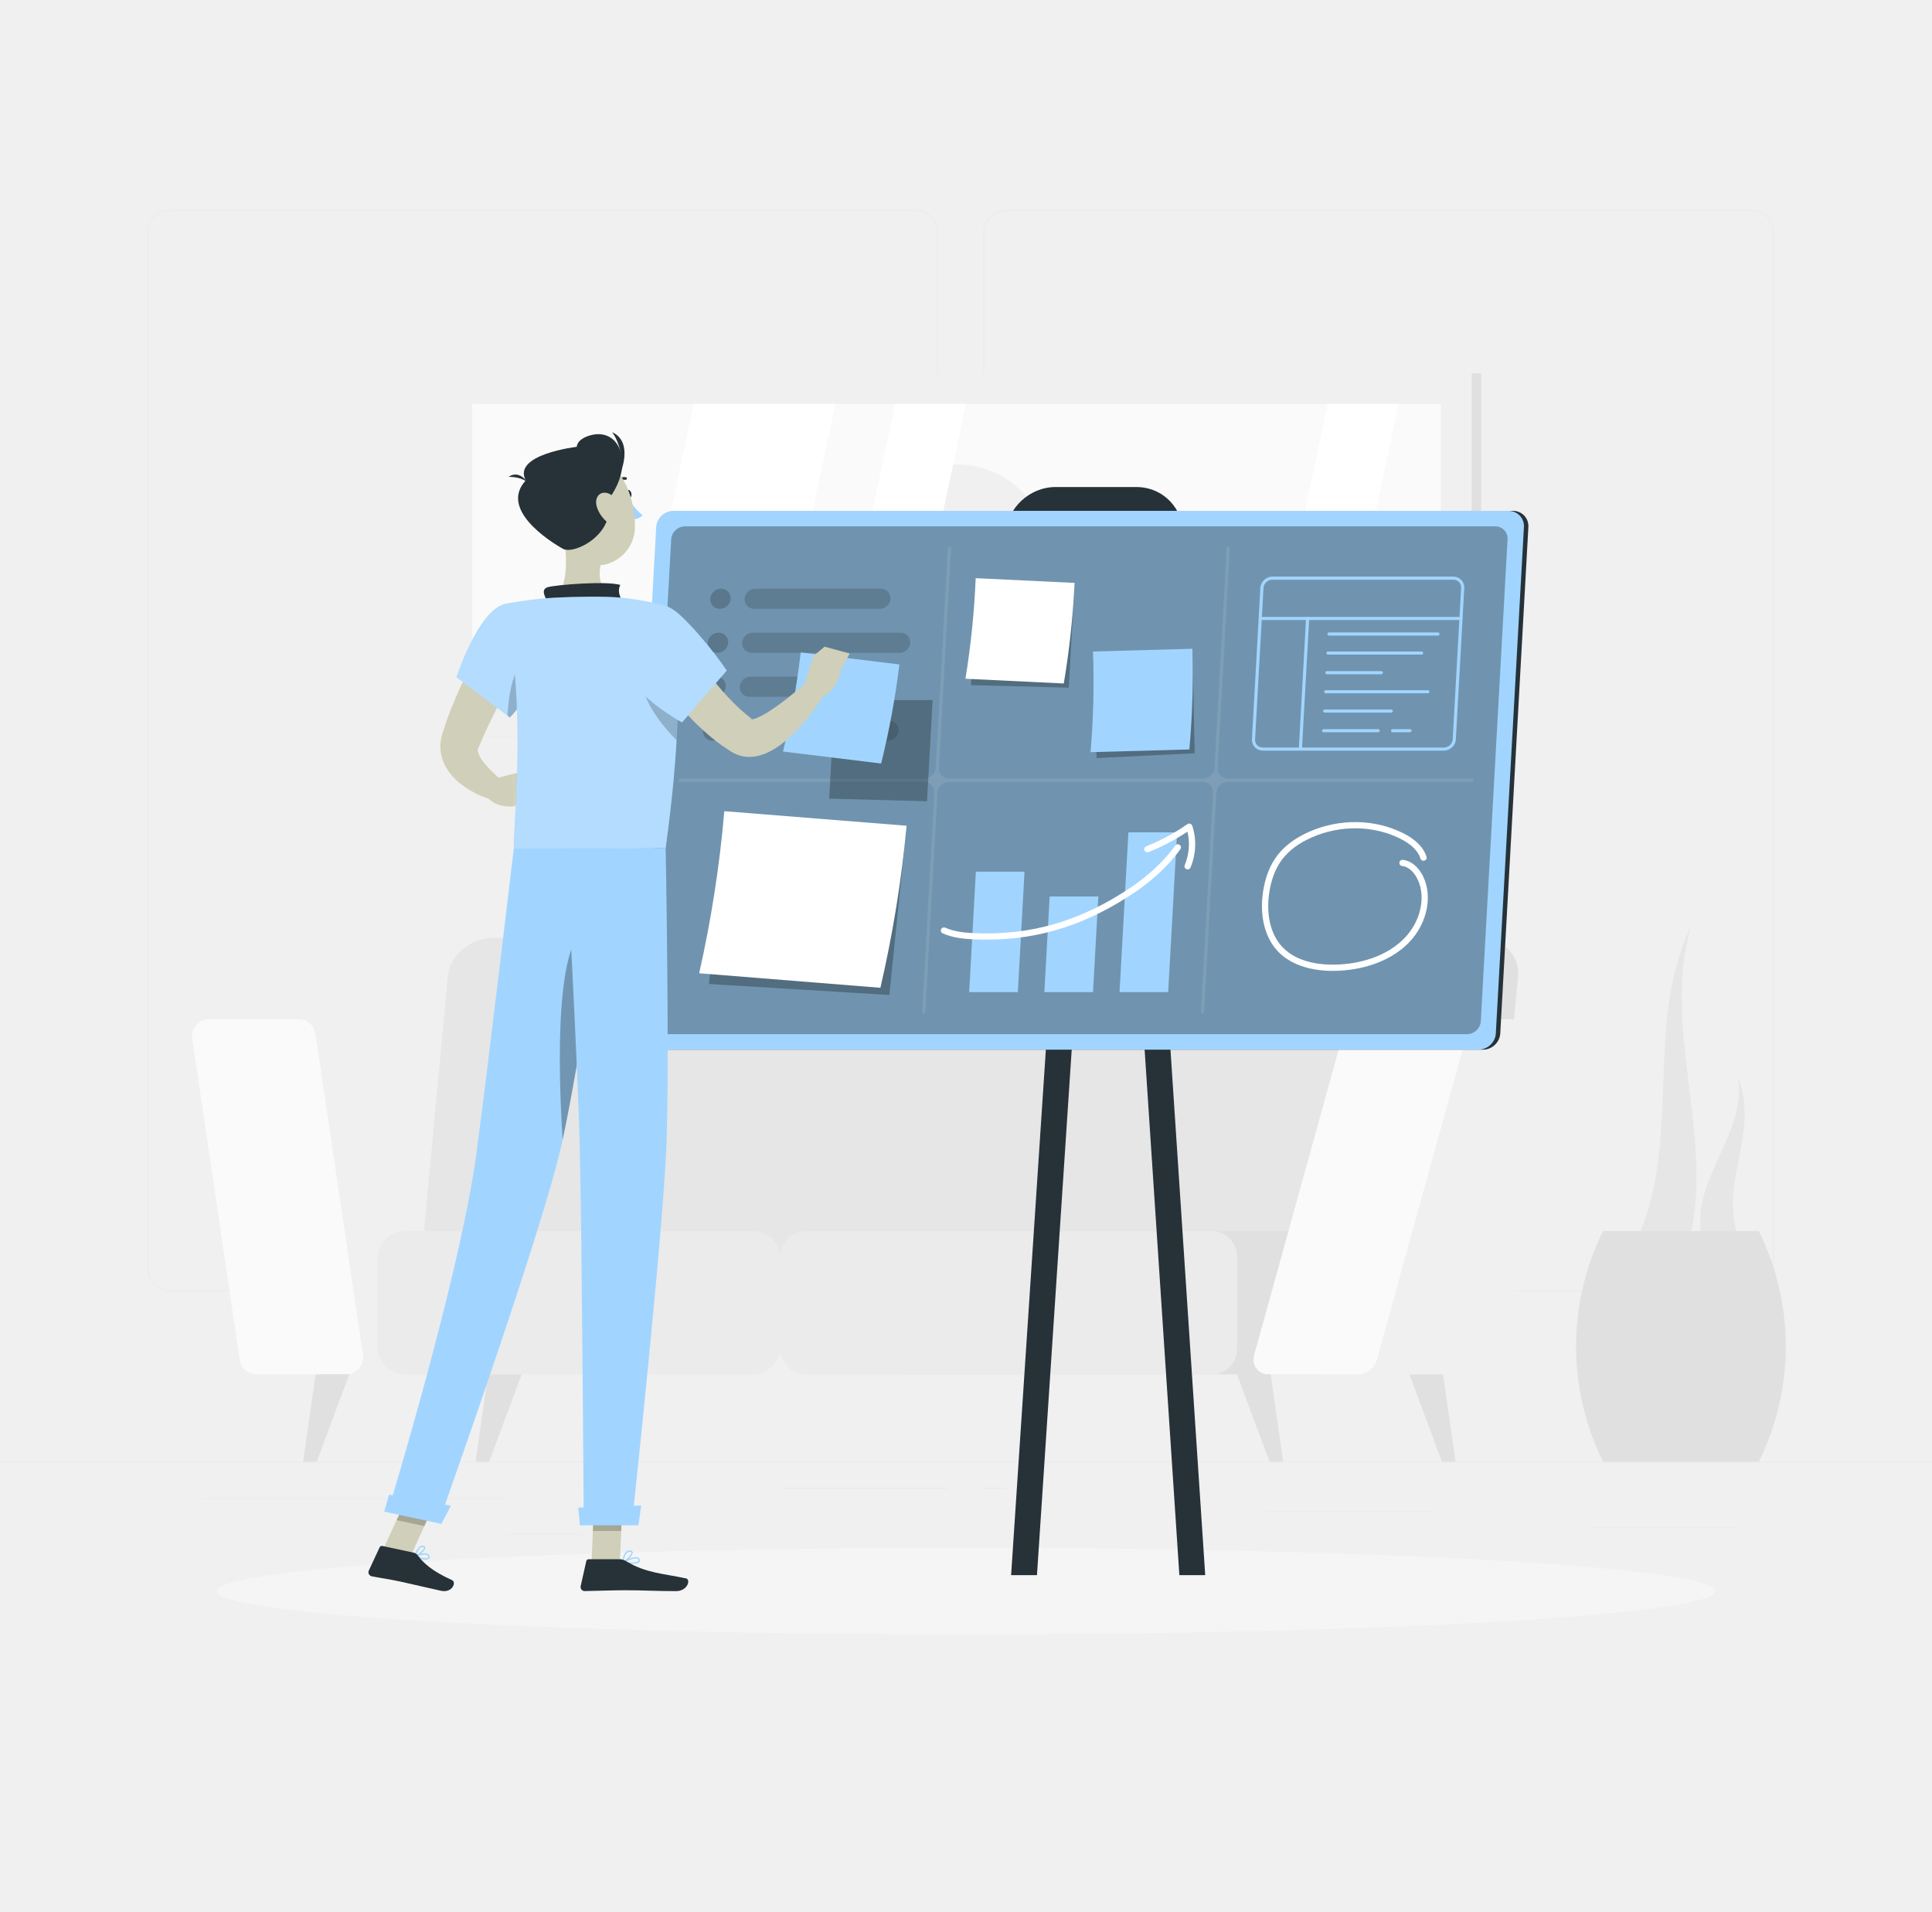
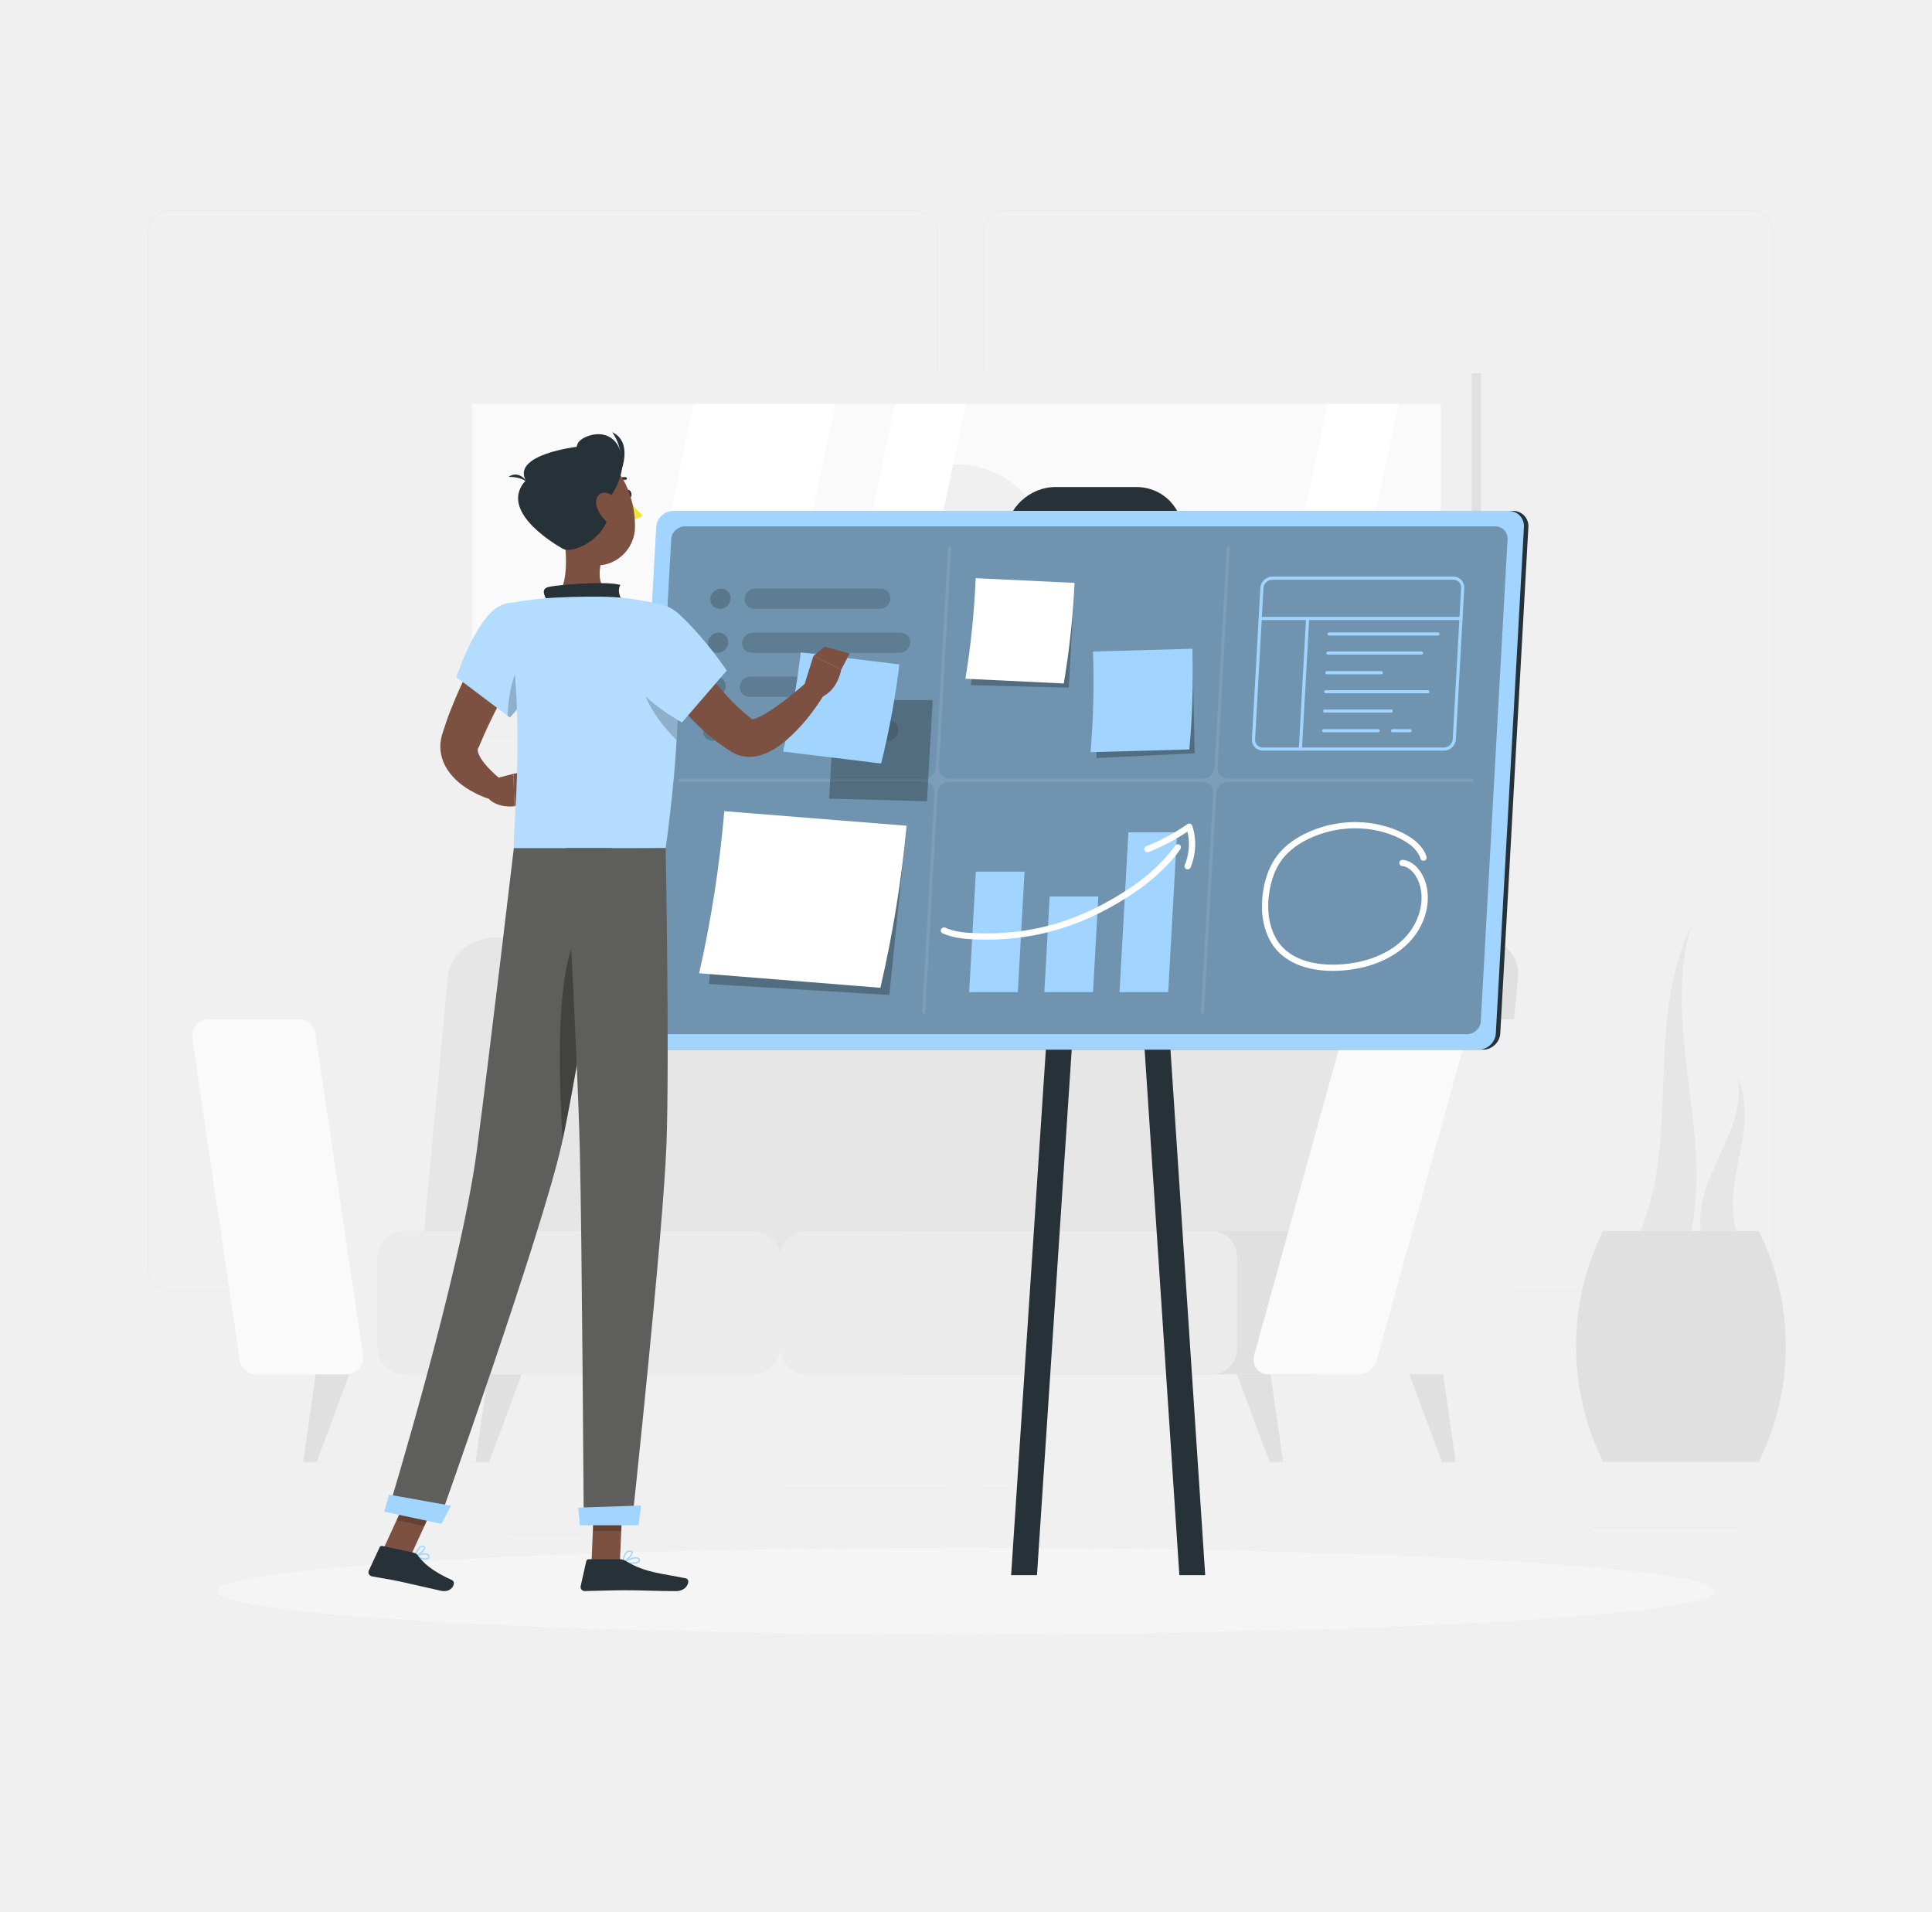
<svg xmlns="http://www.w3.org/2000/svg" width="186" height="184" viewBox="0 0 186 184" fill="none">
-   <path d="M186 140.722H0V140.814H186V140.722Z" fill="#EBEBEB" />
-   <path d="M48.496 144.227H19.515V144.319H48.496V144.227Z" fill="#EBEBEB" />
-   <path d="M167.363 147.026H153.264V147.118H167.363V147.026Z" fill="#EBEBEB" />
-   <path d="M56.008 147.645H48.869V147.737H56.008V147.645Z" fill="#EBEBEB" />
-   <path d="M91.274 143.229H75.206V143.321H91.274V143.229Z" fill="#EBEBEB" />
-   <path d="M96.942 143.229H94.586V143.321H96.942V143.229Z" fill="#EBEBEB" />
-   <path d="M137.971 145.473H121.892V145.565H137.971V145.473Z" fill="#EBEBEB" />
-   <path d="M88.169 124.31H16.336C15.166 124.31 14.213 123.368 14.213 122.21V22.323C14.213 21.165 15.166 20.222 16.336 20.222H88.169C89.339 20.222 90.292 21.165 90.292 22.323V122.21C90.292 123.368 89.339 124.31 88.169 124.31ZM16.336 20.314C15.216 20.314 14.306 21.215 14.306 22.323V122.21C14.306 123.318 15.216 124.219 16.336 124.219H88.169C89.288 124.219 90.199 123.318 90.199 122.21V22.323C90.199 21.215 89.288 20.314 88.169 20.314L16.336 20.314Z" fill="#EBEBEB" />
-   <path d="M168.631 124.31H96.799C95.628 124.31 94.676 123.368 94.676 122.21V22.323C94.676 21.165 95.629 20.222 96.799 20.222H168.631C169.802 20.222 170.755 21.165 170.755 22.323V122.21C170.755 123.368 169.802 124.31 168.631 124.31ZM96.799 20.314C95.679 20.314 94.769 21.215 94.769 22.323V122.21C94.769 123.318 95.679 124.219 96.799 124.219H168.631C169.751 124.219 170.662 123.318 170.662 122.21V22.323C170.662 21.215 169.751 20.314 168.631 20.314L96.799 20.314Z" fill="#EBEBEB" />
+   <path d="M186 140.722H0V140.814H186V140.722Z" fill="#ebebeb" />
+   <path d="M48.496 144.227H19.515V144.319H48.496V144.227Z" fill="#ebebeb" />
+   <path d="M167.363 147.026H153.264V147.118H167.363V147.026Z" fill="#ebebeb" />
+   <path d="M56.008 147.645H48.869V147.737H56.008V147.645Z" fill="#ebebeb" />
+   <path d="M91.274 143.229H75.206V143.321H91.274V143.229Z" fill="#ebebeb" />
+   <path d="M96.942 143.229H94.586V143.321H96.942V143.229Z" fill="#ebebeb" />
+   <path d="M137.971 145.473H121.892V145.565H137.971V145.473Z" fill="#ebebeb" />
+   <path d="M88.169 124.31H16.336C15.166 124.31 14.213 123.368 14.213 122.21V22.323C14.213 21.165 15.166 20.222 16.336 20.222H88.169C89.339 20.222 90.292 21.165 90.292 22.323V122.21C90.292 123.368 89.339 124.31 88.169 124.31ZM16.336 20.314C15.216 20.314 14.306 21.215 14.306 22.323V122.21C14.306 123.318 15.216 124.219 16.336 124.219H88.169C89.288 124.219 90.199 123.318 90.199 122.21V22.323C90.199 21.215 89.288 20.314 88.169 20.314L16.336 20.314Z" fill="#ebebeb" />
+   <path d="M168.631 124.31H96.799C95.628 124.31 94.676 123.368 94.676 122.21V22.323C94.676 21.165 95.629 20.222 96.799 20.222H168.631C169.802 20.222 170.755 21.165 170.755 22.323V122.21C170.755 123.368 169.802 124.31 168.631 124.31ZM96.799 20.314C95.679 20.314 94.769 21.215 94.769 22.323V122.21C94.769 123.318 95.679 124.219 96.799 124.219H168.631C169.751 124.219 170.662 123.318 170.662 122.21V22.323C170.662 21.215 169.751 20.314 168.631 20.314L96.799 20.314Z" fill="#ebebeb" />
  <path d="M49.427 132.31H31.15C30.335 132.31 29.643 131.719 29.525 130.921L24.95 99.982C24.805 99.002 25.573 98.124 26.574 98.124H44.851C45.666 98.124 46.358 98.715 46.476 99.512L51.05 130.451C51.196 131.431 50.428 132.31 49.427 132.31Z" fill="#f0f0f0" />
  <path d="M33.324 132.31H24.705C23.891 132.31 23.199 131.719 23.081 130.921L18.506 99.983C18.362 99.003 19.129 98.124 20.131 98.124H28.748C29.563 98.124 30.255 98.715 30.372 99.513L34.947 130.452C35.092 131.431 34.325 132.31 33.324 132.31Z" fill="#fafafa" />
  <path d="M142.411 90.283H53.575C51.319 90.283 49.333 91.956 49.14 94.021L46.904 117.908C46.711 119.973 48.383 121.646 50.64 121.646H139.475C141.731 121.646 143.717 119.973 143.91 117.908L146.146 94.021C146.339 91.956 144.667 90.283 142.411 90.283Z" fill="#e0e0e0" />
-   <path d="M136.38 90.283H47.545C45.289 90.283 43.303 91.956 43.11 94.021L40.874 117.908C40.681 119.973 42.353 121.646 44.609 121.646H133.445C135.701 121.646 137.687 119.973 137.88 117.908L140.116 94.021C140.309 91.956 138.636 90.283 136.38 90.283Z" fill="#e6e6e6" />
-   <path d="M36.33 129.662V121.158C36.33 119.695 37.528 118.51 39.007 118.51H72.466C73.944 118.51 75.142 119.695 75.142 121.158V129.662C75.142 131.125 73.944 132.31 72.466 132.31H39.007C37.528 132.31 36.33 131.125 36.33 129.662Z" fill="#EBEBEB" />
+   <path d="M136.38 90.283H47.545C45.289 90.283 43.303 91.956 43.11 94.021L40.874 117.908C40.681 119.973 42.353 121.646 44.609 121.646H133.445C135.701 121.646 137.687 119.973 137.88 117.908L140.116 94.021C140.309 91.956 138.636 90.283 136.38 90.283Z" fill="#E6E6E6" />
+   <path d="M36.33 129.662V121.158C36.33 119.695 37.528 118.51 39.007 118.51H72.466C73.944 118.51 75.142 119.695 75.142 121.158V129.662C75.142 131.125 73.944 132.31 72.466 132.31H39.007C37.528 132.31 36.33 131.125 36.33 129.662Z" fill="#ebebeb" />
  <path d="M84.711 129.887V120.933C84.711 119.595 85.808 118.51 87.16 118.51H126.21C127.563 118.51 128.659 119.595 128.659 120.933V129.887C128.659 131.225 127.563 132.31 126.21 132.31H87.16C85.808 132.31 84.711 131.225 84.711 129.887Z" fill="#e0e0e0" />
-   <path d="M75.142 129.887V120.933C75.142 119.595 76.238 118.51 77.591 118.51H116.641C117.993 118.51 119.09 119.595 119.09 120.933V129.887C119.09 131.225 117.993 132.31 116.641 132.31H77.591C76.238 132.31 75.142 131.225 75.142 129.887Z" fill="#EBEBEB" />
+   <path d="M75.142 129.887V120.933C75.142 119.595 76.238 118.51 77.591 118.51H116.641C117.993 118.51 119.09 119.595 119.09 120.933V129.887C119.09 131.225 117.993 132.31 116.641 132.31H77.591C76.238 132.31 75.142 131.225 75.142 129.887Z" fill="#ebebeb" />
  <path d="M142.166 132.31H128.569C127.568 132.31 126.913 131.431 127.185 130.451L135.748 99.512C135.968 98.715 136.736 98.124 137.551 98.124H151.147C152.148 98.124 152.803 99.002 152.532 99.982L143.969 130.921C143.748 131.719 142.98 132.31 142.166 132.31Z" fill="#f0f0f0" />
  <path d="M130.743 132.31H122.125C121.124 132.31 120.47 131.431 120.741 130.451L129.304 99.512C129.524 98.715 130.292 98.124 131.107 98.124H139.725C140.726 98.124 141.38 99.002 141.109 99.982L132.546 130.921C132.326 131.719 131.558 132.31 130.743 132.31Z" fill="#fafafa" />
  <path d="M123.533 140.723H122.225L119.09 132.31H122.33L123.533 140.723Z" fill="#e0e0e0" />
  <path d="M140.131 140.723H138.823L135.688 132.31H138.929L140.131 140.723Z" fill="#e0e0e0" />
  <path d="M45.783 140.723H47.091L50.225 132.31H46.985L45.783 140.723Z" fill="#e0e0e0" />
  <path d="M29.185 140.723H30.492L33.627 132.31H30.387L29.185 140.723Z" fill="#e0e0e0" />
  <path d="M142.599 35.941H43.401V70.942H142.599V35.941Z" fill="#e0e0e0" />
  <path d="M141.69 35.941H42.492V70.942H141.69V35.941Z" fill="#f0f0f0" />
  <path d="M138.714 67.998V38.885L45.468 38.885V67.998L138.714 67.998Z" fill="#fafafa" />
  <path d="M92.091 62.171C96.964 62.171 100.915 58.263 100.915 53.442C100.915 48.62 96.964 44.712 92.091 44.712C87.217 44.712 83.266 48.62 83.266 53.442C83.266 58.263 87.217 62.171 92.091 62.171Z" fill="#f0f0f0" />
  <path d="M60.605 67.998L66.785 38.885H80.425L74.245 67.998H60.605Z" fill="white" />
  <path d="M79.999 67.998L86.18 38.885H93L86.82 67.998H79.999Z" fill="white" />
  <path d="M121.642 67.998L127.822 38.885H134.642L128.462 67.998H121.642Z" fill="white" />
  <path d="M164.528 92.648C162.213 102.57 167.875 112.819 165.56 122.742C164.796 122.71 164.033 122.679 163.268 122.647C162.504 122.616 161.74 122.584 160.977 122.553C164.819 112.694 160.685 102.507 164.528 92.648Z" fill="#f0f0f0" />
  <path d="M158.596 96.951C160.493 106.437 154.406 115.923 156.302 125.41C157.067 125.41 157.831 125.41 158.596 125.41C159.361 125.41 160.125 125.41 160.89 125.41C157.465 115.923 162.022 106.437 158.596 96.951Z" fill="#f0f0f0" />
-   <path d="M162.83 89.064C159.796 99.18 165.436 110.098 162.402 120.214C161.572 120.137 160.741 120.061 159.91 119.984C159.079 119.907 158.248 119.83 157.417 119.754C162.113 109.791 158.135 99.027 162.83 89.064Z" fill="#e6e6e6" />
-   <path d="M167.3 103.631C168.278 109.102 162.821 113.403 163.8 118.874C164.417 118.985 165.033 119.097 165.649 119.21C166.266 119.321 166.882 119.433 167.499 119.546C165.287 113.851 169.511 109.326 167.3 103.631Z" fill="#e6e6e6" />
+   <path d="M162.83 89.064C159.796 99.18 165.436 110.098 162.402 120.214C161.572 120.137 160.741 120.061 159.91 119.984C159.079 119.907 158.248 119.83 157.417 119.754C162.113 109.791 158.135 99.027 162.83 89.064Z" fill="#E6E6E6" />
+   <path d="M167.3 103.631C168.278 109.102 162.821 113.403 163.8 118.874C164.417 118.985 165.033 119.097 165.649 119.21C166.266 119.321 166.882 119.433 167.499 119.546C165.287 113.851 169.511 109.326 167.3 103.631Z" fill="#E6E6E6" />
  <path d="M169.322 118.51C164.327 118.51 159.331 118.51 154.336 118.51C150.866 125.516 150.866 133.716 154.336 140.722C159.331 140.722 164.327 140.722 169.322 140.722C172.792 133.716 172.792 125.516 169.322 118.51Z" fill="#e0e0e0" />
-   <path d="M93 157.343C132.835 157.343 165.127 155.477 165.127 153.176C165.127 150.874 132.835 149.009 93 149.009C53.166 149.009 20.873 150.874 20.873 153.176C20.873 155.477 53.166 157.343 93 157.343Z" fill="#F5F5F5" />
+   <path d="M93 157.343C132.835 157.343 165.127 155.477 165.127 153.176C165.127 150.874 132.835 149.009 93 149.009C53.166 149.009 20.873 150.874 20.873 153.176C20.873 155.477 53.166 157.343 93 157.343Z" fill="#f5f5f5" />
  <path d="M142.772 101.05H62.384C61.517 101.05 60.847 100.349 60.895 99.492L63.602 50.737C63.65 49.88 64.398 49.178 65.265 49.178H145.653C146.52 49.178 147.19 49.88 147.142 50.737L144.435 99.492C144.387 100.349 143.639 101.05 142.772 101.05Z" fill="#263238" />
  <path d="M108.957 57.47H101.186C98.595 57.47 96.591 55.376 96.733 52.816L96.812 51.394C96.95 48.914 99.117 46.885 101.627 46.885H109.393C111.987 46.885 113.993 48.981 113.85 51.544L113.772 52.961C113.634 55.441 111.467 57.47 108.957 57.47Z" fill="#263238" />
  <path d="M116.03 151.639H113.541L106.687 47.971H109.176L116.03 151.639Z" fill="#263238" />
  <path d="M97.343 151.639H99.833L106.687 47.971H104.197L97.343 151.639Z" fill="#263238" />
  <path d="M142.344 101.05H61.956C61.09 101.05 60.42 100.349 60.467 99.492L63.175 50.737C63.222 49.88 63.97 49.178 64.837 49.178H145.225C146.092 49.178 146.762 49.88 146.714 50.737L144.007 99.492C143.959 100.349 143.211 101.05 142.344 101.05Z" fill="#a1d5ff" />
  <path opacity="0.4" d="M63.232 99.557C62.538 99.557 62.004 98.999 62.042 98.312L64.619 51.917C64.656 51.231 65.252 50.672 65.946 50.672H143.949C144.643 50.672 145.176 51.231 145.138 51.917L142.562 98.312C142.524 98.998 141.929 99.557 141.235 99.557H63.232Z" fill="#263238" />
  <path opacity="0.1" d="M141.718 74.965H118.239C117.648 74.965 117.196 74.492 117.228 73.908L118.401 52.789C118.405 52.707 118.342 52.64 118.258 52.64C118.174 52.64 118.103 52.707 118.099 52.789L116.926 73.908C116.894 74.492 116.389 74.965 115.798 74.965H91.399C90.808 74.965 90.356 74.492 90.388 73.908L91.561 52.789C91.565 52.707 91.502 52.64 91.418 52.64C91.334 52.64 91.263 52.707 91.259 52.789L90.086 73.908C90.054 74.492 89.549 74.965 88.958 74.965H65.479C65.395 74.965 65.324 75.032 65.32 75.115C65.315 75.197 65.379 75.264 65.462 75.264H88.942C89.532 75.264 89.985 75.738 89.952 76.322L88.78 97.44C88.775 97.522 88.839 97.589 88.923 97.589C89.006 97.589 89.077 97.522 89.082 97.44L90.254 76.322C90.287 75.738 90.792 75.264 91.382 75.264H115.782C116.372 75.264 116.825 75.738 116.792 76.322L115.62 97.44C115.615 97.522 115.679 97.589 115.763 97.589C115.846 97.589 115.918 97.522 115.922 97.44L117.095 76.322C117.127 75.738 117.632 75.264 118.222 75.264H141.702C141.785 75.264 141.857 75.197 141.861 75.115C141.866 75.032 141.802 74.965 141.718 74.965Z" fill="white" />
  <path opacity="0.4" d="M103.436 56.468H94.005L93.478 65.956L102.896 66.205L103.436 56.468Z" fill="#263238" />
  <path d="M102.414 65.798C99.259 65.646 96.103 65.493 92.948 65.341C93.472 62.116 93.8 58.883 93.932 55.659C97.107 55.811 100.281 55.963 103.454 56.115C103.303 59.34 102.956 62.573 102.414 65.798Z" fill="white" />
  <path opacity="0.4" d="M114.806 62.807L105.362 63.519L105.57 72.98L115.018 72.516L114.806 62.807Z" fill="#263238" />
  <path d="M114.504 72.147C111.333 72.234 108.162 72.322 104.991 72.409C105.266 69.167 105.344 65.932 105.227 62.721C108.417 62.633 111.607 62.543 114.796 62.455C114.894 65.668 114.797 68.905 114.504 72.147Z" fill="#a1d5ff" />
  <path opacity="0.4" d="M87.226 80.063L69.815 79.405L68.253 94.727L85.622 95.787L87.226 80.063Z" fill="#263238" />
  <path d="M84.758 95.093C78.943 94.627 73.128 94.16 67.312 93.694C68.48 88.51 69.287 83.3 69.731 78.091C75.582 78.558 81.431 79.025 87.28 79.493C86.801 84.702 85.959 89.912 84.758 95.093Z" fill="white" />
  <g opacity="0.3">
    <path d="M69.306 58.612C68.766 58.612 68.349 58.175 68.378 57.641C68.408 57.107 68.874 56.669 69.414 56.669C69.954 56.669 70.371 57.106 70.342 57.641C70.312 58.175 69.846 58.612 69.306 58.612Z" fill="#263238" />
    <path opacity="0.8" d="M84.691 58.612H72.61C72.071 58.612 71.653 58.175 71.683 57.641C71.712 57.107 72.178 56.669 72.718 56.669H84.799C85.338 56.669 85.756 57.106 85.726 57.641C85.697 58.175 85.231 58.612 84.691 58.612Z" fill="#263238" />
    <path d="M69.071 62.846C68.531 62.846 68.114 62.409 68.144 61.875C68.173 61.341 68.639 60.904 69.179 60.904C69.719 60.904 70.136 61.341 70.107 61.875C70.077 62.409 69.611 62.846 69.071 62.846Z" fill="#263238" />
    <path opacity="0.8" d="M86.595 62.846H72.375C71.835 62.846 71.418 62.409 71.448 61.875C71.478 61.341 71.943 60.904 72.483 60.904H86.703C87.243 60.904 87.66 61.341 87.63 61.875C87.6 62.409 87.135 62.846 86.595 62.846Z" fill="#263238" />
    <path d="M68.836 67.081C68.296 67.081 67.879 66.644 67.908 66.109C67.938 65.575 68.404 65.138 68.944 65.138C69.484 65.138 69.901 65.575 69.872 66.109C69.842 66.644 69.376 67.081 68.836 67.081Z" fill="#263238" />
    <path opacity="0.8" d="M79.061 67.081H72.14C71.6 67.081 71.183 66.644 71.212 66.109C71.242 65.575 71.708 65.138 72.248 65.138H79.169C79.709 65.138 80.126 65.575 80.097 66.109C80.067 66.644 79.601 67.081 79.061 67.081Z" fill="#263238" />
    <path opacity="0.8" d="M85.47 71.315H78.549C78.01 71.315 77.592 70.878 77.622 70.344C77.651 69.81 78.117 69.373 78.657 69.373H85.578C86.118 69.373 86.535 69.809 86.506 70.344C86.476 70.878 86.011 71.315 85.47 71.315Z" fill="#263238" />
    <path d="M68.601 71.315C68.061 71.315 67.644 70.878 67.673 70.344C67.703 69.81 68.169 69.373 68.709 69.373C69.248 69.373 69.666 69.809 69.636 70.344C69.607 70.878 69.141 71.315 68.601 71.315Z" fill="#263238" />
    <path opacity="0.8" d="M75.102 71.315H71.905C71.365 71.315 70.948 70.878 70.978 70.344C71.007 69.81 71.473 69.373 72.013 69.373H75.209C75.749 69.373 76.166 69.809 76.137 70.344C76.107 70.878 75.641 71.315 75.102 71.315Z" fill="#263238" />
  </g>
  <path d="M98.634 83.915H93.95L93.306 95.51H97.99L98.634 83.915Z" fill="#a1d5ff" />
  <path d="M105.739 86.306H101.055L100.544 95.51H105.228L105.739 86.306Z" fill="#a1d5ff" />
  <path d="M113.321 80.131H108.636L107.782 95.51H112.466L113.321 80.131Z" fill="#a1d5ff" />
  <path d="M94.992 90.458C94.528 90.458 94.061 90.446 93.588 90.422C92.77 90.38 91.708 90.278 90.754 89.853C90.602 89.786 90.534 89.609 90.602 89.458C90.671 89.308 90.849 89.241 91.001 89.308C91.864 89.692 92.853 89.786 93.619 89.825C99.239 90.111 104.161 88.662 109.115 85.268C110.296 84.459 112.059 82.961 113.143 81.405C113.237 81.269 113.425 81.235 113.563 81.329C113.7 81.422 113.734 81.608 113.64 81.744C112.512 83.365 110.74 84.881 109.459 85.759C104.806 88.948 100.175 90.458 94.992 90.458Z" fill="white" />
  <path d="M114.338 83.695C114.299 83.695 114.26 83.688 114.222 83.672C114.068 83.609 113.995 83.434 114.059 83.282C114.486 82.258 114.577 81.106 114.319 80.064C113.141 80.847 111.884 81.507 110.576 82.029C110.421 82.091 110.246 82.017 110.183 81.864C110.121 81.711 110.195 81.537 110.35 81.475C111.744 80.918 113.08 80.2 114.318 79.339C114.396 79.285 114.495 79.27 114.585 79.3C114.676 79.329 114.747 79.399 114.778 79.488C115.212 80.76 115.153 82.226 114.617 83.511C114.569 83.625 114.456 83.695 114.338 83.695Z" fill="white" />
  <path d="M139.005 72.264H121.579C121.283 72.264 121.011 72.149 120.813 71.942C120.614 71.734 120.513 71.458 120.529 71.165L121.338 56.592C121.371 55.995 121.889 55.509 122.493 55.509H139.919C140.215 55.509 140.487 55.624 140.686 55.831C140.885 56.039 140.985 56.315 140.969 56.608L140.16 71.181C140.127 71.778 139.609 72.264 139.005 72.264ZM122.493 55.808C122.048 55.808 121.665 56.167 121.64 56.608L120.831 71.181C120.82 71.391 120.891 71.588 121.032 71.736C121.173 71.883 121.367 71.965 121.579 71.965H139.005C139.451 71.965 139.834 71.606 139.858 71.165L140.667 56.592C140.679 56.381 140.607 56.184 140.466 56.037C140.325 55.889 140.131 55.808 139.919 55.808H122.493Z" fill="#a1d5ff" />
  <path d="M140.655 59.69H121.326C121.243 59.69 121.175 59.623 121.175 59.541C121.175 59.459 121.243 59.392 121.326 59.392H140.655C140.738 59.392 140.806 59.459 140.806 59.541C140.806 59.623 140.738 59.69 140.655 59.69Z" fill="#a1d5ff" />
  <path d="M125.192 72.263C125.189 72.263 125.186 72.263 125.183 72.263C125.1 72.259 125.036 72.188 125.041 72.106L125.739 59.533C125.743 59.45 125.814 59.386 125.898 59.392C125.982 59.396 126.045 59.467 126.041 59.55L125.342 72.123C125.338 72.202 125.271 72.263 125.192 72.263Z" fill="#a1d5ff" />
  <path d="M138.441 61.184H127.947C127.864 61.184 127.796 61.117 127.796 61.035C127.796 60.952 127.864 60.885 127.947 60.885H138.441C138.524 60.885 138.592 60.952 138.592 61.035C138.592 61.117 138.524 61.184 138.441 61.184Z" fill="#a1d5ff" />
  <path d="M136.86 63.018H127.845C127.762 63.018 127.694 62.951 127.694 62.868C127.694 62.786 127.762 62.719 127.845 62.719H136.86C136.943 62.719 137.011 62.786 137.011 62.868C137.011 62.951 136.943 63.018 136.86 63.018Z" fill="#a1d5ff" />
  <path d="M132.987 64.909H127.74C127.657 64.909 127.589 64.842 127.589 64.76C127.589 64.677 127.657 64.61 127.74 64.61H132.987C133.07 64.61 133.138 64.677 133.138 64.76C133.138 64.842 133.07 64.909 132.987 64.909Z" fill="#a1d5ff" />
  <path d="M133.94 68.601H127.535C127.452 68.601 127.384 68.534 127.384 68.452C127.384 68.369 127.452 68.302 127.535 68.302H133.94C134.024 68.302 134.091 68.369 134.091 68.452C134.091 68.534 134.024 68.601 133.94 68.601Z" fill="#a1d5ff" />
  <path d="M132.677 70.493H127.43C127.347 70.493 127.279 70.426 127.279 70.344C127.279 70.261 127.347 70.194 127.43 70.194H132.677C132.76 70.194 132.828 70.261 132.828 70.344C132.828 70.426 132.76 70.493 132.677 70.493Z" fill="#a1d5ff" />
  <path d="M135.748 70.493H134.067C133.984 70.493 133.916 70.426 133.916 70.344C133.916 70.261 133.984 70.194 134.067 70.194H135.748C135.832 70.194 135.9 70.261 135.9 70.344C135.9 70.426 135.832 70.493 135.748 70.493Z" fill="#a1d5ff" />
  <path d="M137.464 66.742H127.638C127.555 66.742 127.487 66.675 127.487 66.593C127.487 66.51 127.555 66.443 127.638 66.443H137.464C137.548 66.443 137.615 66.51 137.615 66.593C137.615 66.675 137.548 66.742 137.464 66.742Z" fill="#a1d5ff" />
  <path d="M128.304 93.465C126.028 93.465 124.163 92.799 123.004 91.561C121.767 90.24 121.254 88.161 121.596 85.859C121.805 84.449 122.271 83.266 122.98 82.342C123.692 81.415 124.722 80.651 126.041 80.071C128.952 78.79 132.321 78.835 135.053 80.192C136.278 80.799 137.045 81.568 137.334 82.476C137.384 82.633 137.296 82.801 137.136 82.851C136.977 82.9 136.808 82.813 136.758 82.655C136.52 81.907 135.855 81.258 134.782 80.725C132.21 79.449 129.034 79.409 126.286 80.617C125.061 81.156 124.111 81.858 123.461 82.704C122.814 83.546 122.387 84.637 122.193 85.946C121.877 88.069 122.334 89.967 123.446 91.155C124.992 92.807 127.551 92.925 128.939 92.85C131.519 92.708 133.739 91.817 135.189 90.339C136.886 88.611 137.362 86.026 136.296 84.327C136.089 83.997 135.645 83.435 134.993 83.371C134.827 83.355 134.705 83.208 134.722 83.044C134.739 82.88 134.888 82.761 135.053 82.777C135.728 82.843 136.351 83.282 136.809 84.012C138.017 85.938 137.507 88.837 135.623 90.756C134.066 92.341 131.705 93.297 128.973 93.447C128.747 93.459 128.524 93.465 128.304 93.465Z" fill="white" />
-   <path d="M51.082 62.315L50.009 64.165L48.958 66.053C48.266 67.315 47.604 68.588 47.001 69.866C46.7 70.507 46.414 71.145 46.153 71.787L46.105 71.902C46.1 71.912 46.095 71.921 46.089 71.93C46.072 71.949 46.067 71.965 46.057 71.981C46.037 72.013 46.024 72.044 46.006 72.086C45.978 72.169 45.989 72.311 46.051 72.499C46.169 72.881 46.519 73.379 46.947 73.843C47.367 74.309 47.911 74.786 48.4 75.204L47.528 77.042C47.085 76.917 46.716 76.791 46.325 76.622C45.939 76.46 45.564 76.265 45.19 76.045C44.451 75.594 43.708 75.036 43.093 74.122C42.794 73.664 42.538 73.098 42.437 72.443C42.392 72.117 42.375 71.776 42.418 71.443C42.437 71.276 42.461 71.11 42.503 70.953L42.564 70.713L42.61 70.568C42.849 69.816 43.096 69.071 43.387 68.353C43.952 66.909 44.589 65.513 45.284 64.154C45.631 63.474 45.991 62.803 46.37 62.142C46.751 61.475 47.123 60.831 47.559 60.159L51.082 62.315Z" fill="#d0cfb9" />
-   <path d="M47.467 74.997L49.422 74.494L49.534 77.616C49.534 77.616 48.005 77.841 47.068 76.915L47.467 74.997Z" fill="#d0cfb9" />
-   <path d="M52.191 73.968L51.75 76.709L49.533 77.616L49.421 74.494L52.191 73.968Z" fill="#d0cfb9" />
+   <path d="M51.082 62.315L50.009 64.165L48.958 66.053C48.266 67.315 47.604 68.588 47.001 69.866C46.7 70.507 46.414 71.145 46.153 71.787L46.105 71.902C46.1 71.912 46.095 71.921 46.089 71.93C46.072 71.949 46.067 71.965 46.057 71.981C46.037 72.013 46.024 72.044 46.006 72.086C45.978 72.169 45.989 72.311 46.051 72.499C46.169 72.881 46.519 73.379 46.947 73.843C47.367 74.309 47.911 74.786 48.4 75.204L47.528 77.042C47.085 76.917 46.716 76.791 46.325 76.622C45.939 76.46 45.564 76.265 45.19 76.045C44.451 75.594 43.708 75.036 43.093 74.122C42.794 73.664 42.538 73.098 42.437 72.443C42.392 72.117 42.375 71.776 42.418 71.443C42.437 71.276 42.461 71.11 42.503 70.953L42.564 70.713L42.61 70.568C42.849 69.816 43.096 69.071 43.387 68.353C43.952 66.909 44.589 65.513 45.284 64.154C45.631 63.474 45.991 62.803 46.37 62.142C46.751 61.475 47.123 60.831 47.559 60.159L51.082 62.315Z" fill="#7c5142" />
+   <path d="M47.467 74.997L49.422 74.494L49.534 77.616C49.534 77.616 48.005 77.841 47.068 76.915L47.467 74.997Z" fill="#7c5142" />
+   <path d="M52.191 73.968L51.75 76.709L49.533 77.616L49.421 74.494L52.191 73.968Z" fill="#7c5142" />
  <path d="M60.276 47.603C60.32 47.817 60.47 47.967 60.611 47.939C60.753 47.911 60.831 47.715 60.787 47.501C60.743 47.287 60.594 47.137 60.452 47.165C60.311 47.194 60.232 47.39 60.276 47.603Z" fill="#263238" />
-   <path d="M60.45 47.971C60.45 47.971 61.195 49.105 61.858 49.591C61.548 50.021 60.865 49.99 60.865 49.99L60.45 47.971Z" fill="#a1d5ff" />
+   <path d="M60.45 47.971C60.45 47.971 61.195 49.105 61.858 49.591C61.548 50.021 60.865 49.99 60.865 49.99L60.45 47.971Z" fill="#F2E635" />
  <path d="M59.242 46.576C59.21 46.576 59.179 46.564 59.154 46.542C59.101 46.494 59.098 46.413 59.147 46.361C59.633 45.84 60.223 45.933 60.248 45.937C60.318 45.949 60.366 46.015 60.354 46.085C60.342 46.154 60.274 46.201 60.205 46.19C60.186 46.187 59.724 46.12 59.337 46.535C59.311 46.562 59.277 46.576 59.242 46.576Z" fill="#263238" />
-   <path d="M54.123 50.609C54.515 52.587 54.906 56.211 53.507 57.531C53.507 57.531 54.054 59.537 57.769 59.537C61.853 59.537 59.721 57.531 59.721 57.531C57.491 57.005 57.549 55.368 57.938 53.832L54.123 50.609Z" fill="#d0cfb9" />
+   <path d="M54.123 50.609C54.515 52.587 54.906 56.211 53.507 57.531C53.507 57.531 54.054 59.537 57.769 59.537C61.853 59.537 59.721 57.531 59.721 57.531C57.491 57.005 57.549 55.368 57.938 53.832L54.123 50.609Z" fill="#7c5142" />
  <path d="M52.701 57.898C52.403 57.348 52.074 56.719 52.754 56.522C53.502 56.306 58.31 55.904 59.723 56.31C59.289 57.074 60.023 58.012 60.023 58.012L52.701 57.898Z" fill="#263238" />
  <path d="M40.599 150.101C40.873 150.159 41.148 150.175 41.28 150.064C41.335 150.017 41.391 149.928 41.343 149.767C41.317 149.682 41.261 149.618 41.176 149.578C40.807 149.404 39.959 149.746 39.923 149.76C39.899 149.77 39.884 149.792 39.883 149.818C39.882 149.843 39.896 149.866 39.919 149.877C40.049 149.939 40.324 150.042 40.599 150.101ZM41.044 149.668C41.072 149.674 41.097 149.683 41.12 149.693C41.171 149.718 41.203 149.753 41.218 149.803C41.253 149.918 41.21 149.954 41.196 149.966C41.049 150.09 40.503 149.976 40.119 149.824C40.38 149.733 40.801 149.616 41.044 149.668Z" fill="#a1d5ff" />
  <path d="M39.934 149.882C39.944 149.884 39.955 149.884 39.965 149.881C40.274 149.791 40.935 149.327 40.944 149.02C40.945 148.965 40.925 148.864 40.778 148.813C40.682 148.78 40.586 148.788 40.491 148.836C40.126 149.02 39.895 149.769 39.886 149.801C39.879 149.823 39.885 149.847 39.901 149.864C39.91 149.873 39.921 149.879 39.934 149.882ZM40.707 148.926C40.716 148.928 40.726 148.931 40.735 148.934C40.815 148.962 40.814 149 40.814 149.017C40.809 149.198 40.373 149.563 40.053 149.71C40.133 149.494 40.316 149.068 40.55 148.95C40.603 148.923 40.655 148.915 40.707 148.926Z" fill="#a1d5ff" />
  <path d="M60.776 150.554C61.127 150.554 61.466 150.506 61.579 150.35C61.619 150.296 61.65 150.203 61.574 150.071C61.531 149.996 61.462 149.946 61.369 149.921C60.914 149.799 59.959 150.337 59.918 150.36C59.895 150.373 59.882 150.399 59.887 150.426C59.891 150.452 59.912 150.473 59.938 150.478C60.112 150.512 60.449 150.554 60.776 150.554ZM61.209 150.029C61.255 150.029 61.297 150.034 61.334 150.044C61.394 150.06 61.436 150.089 61.461 150.134C61.507 150.213 61.49 150.252 61.474 150.275C61.347 150.45 60.656 150.454 60.148 150.383C60.401 150.254 60.89 150.029 61.209 150.029Z" fill="#a1d5ff" />
  <path d="M59.951 150.479C59.96 150.479 59.969 150.477 59.977 150.474C60.307 150.327 60.96 149.742 60.91 149.437C60.899 149.365 60.847 149.276 60.669 149.258C60.537 149.245 60.416 149.282 60.31 149.368C59.963 149.65 59.889 150.378 59.886 150.409C59.884 150.432 59.894 150.454 59.913 150.467C59.924 150.475 59.937 150.479 59.951 150.479ZM60.617 149.383C60.63 149.383 60.643 149.384 60.657 149.385C60.773 149.397 60.78 149.442 60.783 149.457C60.813 149.64 60.368 150.1 60.032 150.3C60.067 150.087 60.164 149.652 60.393 149.467C60.462 149.41 60.535 149.383 60.617 149.383Z" fill="#a1d5ff" />
-   <path d="M56.945 150.415H59.678L59.95 144.154H57.218L56.945 150.415Z" fill="#d0cfb9" />
-   <path d="M36.887 149.164L39.558 149.736L42.239 143.905L39.569 143.333L36.887 149.164Z" fill="#d0cfb9" />
+   <path d="M56.945 150.415H59.678L59.95 144.154H57.218L56.945 150.415Z" fill="#7c5142" />
+   <path d="M36.887 149.164L39.558 149.736L42.239 143.905L39.569 143.333L36.887 149.164Z" fill="#7c5142" />
  <path d="M39.815 149.471L36.814 148.828C36.705 148.805 36.594 148.859 36.548 148.96L35.506 151.196C35.398 151.427 35.541 151.699 35.794 151.749C36.846 151.955 37.368 152.004 38.688 152.286C39.499 152.46 41.332 152.902 42.454 153.142C43.55 153.377 43.961 152.317 43.524 152.119C41.563 151.233 40.744 150.453 40.214 149.726C40.117 149.595 39.974 149.505 39.815 149.471Z" fill="#263238" />
  <path d="M59.66 150.102H56.675C56.564 150.102 56.467 150.179 56.443 150.287L55.903 152.69C55.847 152.939 56.038 153.175 56.296 153.171C57.373 153.153 58.928 153.09 60.281 153.09C61.863 153.09 63.23 153.176 65.085 153.176C66.207 153.176 66.519 152.054 66.049 151.952C63.911 151.489 62.165 151.44 60.318 150.313C60.118 150.19 59.896 150.102 59.66 150.102Z" fill="#263238" />
  <path d="M48.614 58.142C46.053 58.723 43.941 65.191 43.941 65.191L49.085 69.069C49.085 69.069 50.973 67.308 51.813 64.073C52.693 60.683 51.233 57.548 48.614 58.142Z" fill="#a1d5ff" />
  <path opacity="0.2" d="M48.614 58.142C46.053 58.723 43.941 65.191 43.941 65.191L49.085 69.069C49.085 69.069 50.973 67.308 51.813 64.073C52.693 60.683 51.233 57.548 48.614 58.142Z" fill="#fafafa" />
-   <path opacity="0.2" d="M50.809 62.898C49.418 64.26 48.964 66.74 48.856 68.897L49.083 69.07C49.083 69.07 50.973 67.307 51.814 64.072C51.866 63.87 51.911 63.668 51.948 63.469L50.809 62.898Z" fill="black" />
+   <path opacity="0.2" d="M50.809 62.898C49.418 64.26 48.964 66.74 48.856 68.897L49.083 69.07C49.083 69.07 50.973 67.307 51.814 64.072C51.866 63.87 51.911 63.668 51.948 63.469L50.809 62.898Z" fill="#000000" />
  <path d="M63.924 58.281C63.924 58.281 66.833 61.531 64.086 81.648C59.682 81.648 51.612 81.648 49.469 81.648C49.368 79.428 50.778 68.6 48.614 58.141C48.614 58.141 51.12 57.644 53.508 57.53C55.375 57.441 58.079 57.382 59.721 57.53C61.885 57.726 63.924 58.281 63.924 58.281Z" fill="#a1d5ff" />
  <path opacity="0.2" d="M63.924 58.281C63.924 58.281 66.833 61.531 64.086 81.648C59.682 81.648 51.612 81.648 49.469 81.648C49.368 79.428 50.778 68.6 48.614 58.141C48.614 58.141 51.12 57.644 53.508 57.53C55.375 57.441 58.079 57.382 59.721 57.53C61.885 57.726 63.924 58.281 63.924 58.281Z" fill="#fafafa" />
-   <path opacity="0.2" d="M65.202 64.43L65.146 64.382L61.825 65.169C61.635 67.392 63.945 70.049 65.135 71.263C65.299 68.426 65.295 66.189 65.202 64.43Z" fill="black" />
-   <path opacity="0.2" d="M59.95 144.156L59.81 147.383H57.076L57.216 144.156H59.95Z" fill="black" />
-   <path opacity="0.2" d="M39.568 143.334L42.24 143.906L40.856 146.912L38.184 146.339L39.568 143.334Z" fill="black" />
-   <path d="M52.978 48.599C53.68 51.191 53.958 52.743 55.575 53.82C58.007 55.441 61.034 53.581 61.129 50.834C61.214 48.361 60.052 44.538 57.241 44.016C54.471 43.502 52.276 46.008 52.978 48.599Z" fill="#d0cfb9" />
+   <path opacity="0.2" d="M65.202 64.43L65.146 64.382L61.825 65.169C61.635 67.392 63.945 70.049 65.135 71.263C65.299 68.426 65.295 66.189 65.202 64.43Z" fill="#000000" />
+   <path opacity="0.2" d="M59.95 144.156L59.81 147.383H57.076L57.216 144.156H59.95Z" fill="#000000" />
+   <path opacity="0.2" d="M39.568 143.334L42.24 143.906L40.856 146.912L38.184 146.339L39.568 143.334Z" fill="#000000" />
+   <path d="M52.978 48.599C53.68 51.191 53.958 52.743 55.575 53.82C58.007 55.441 61.034 53.581 61.129 50.834C61.214 48.361 60.052 44.538 57.241 44.016C54.471 43.502 52.276 46.008 52.978 48.599Z" fill="#7c5142" />
  <path d="M54.181 52.825C55.295 53.456 59.356 51.349 58.522 48.154C58.522 48.154 60.069 46.314 59.894 44.283C59.719 42.252 58.31 41.478 56.811 41.914C55.49 42.298 55.528 43.014 55.528 43.014C55.528 43.014 49.283 43.741 50.616 46.252C48.074 48.994 52.791 52.038 54.181 52.825Z" fill="#263238" />
  <path d="M50.791 46.461C50.791 46.461 50.047 45.187 48.962 45.901C49.474 45.908 50.311 45.994 50.791 46.461Z" fill="#263238" />
  <path d="M59.695 45.621C59.695 45.621 61.056 42.582 58.935 41.603C59.65 42.588 60.039 44.178 59.695 45.621Z" fill="#263238" />
-   <path d="M57.436 48.708C57.614 49.388 58.066 49.973 58.539 50.321C59.25 50.844 59.781 50.329 59.731 49.533C59.685 48.816 59.26 47.68 58.476 47.468C57.703 47.259 57.232 47.93 57.436 48.708Z" fill="#d0cfb9" />
-   <path d="M58.901 81.648C58.901 81.648 55.799 102.308 54.097 110.048C52.232 118.524 42.234 146.567 42.234 146.567L37.342 145.519C37.342 145.519 44.333 122.666 45.898 110.817C47.1 101.715 49.469 81.648 49.469 81.648H58.901Z" fill="#a1d5ff" />
+   <path d="M57.436 48.708C57.614 49.388 58.066 49.973 58.539 50.321C59.25 50.844 59.781 50.329 59.731 49.533C59.685 48.816 59.26 47.68 58.476 47.468C57.703 47.259 57.232 47.93 57.436 48.708Z" fill="#7c5142" />
+   <path d="M58.901 81.648C58.901 81.648 55.799 102.308 54.097 110.048C52.232 118.524 42.234 146.567 42.234 146.567L37.342 145.519C37.342 145.519 44.333 122.666 45.898 110.817C47.1 101.715 49.469 81.648 49.469 81.648H58.901Z" fill="#5e5e5d" />
  <path d="M43.406 144.952C43.426 144.956 42.494 146.702 42.494 146.702L36.99 145.524L37.454 143.887L43.406 144.952Z" fill="#a1d5ff" />
-   <path opacity="0.3" d="M56.941 89.009C53.355 89.705 53.734 102.934 54.166 109.739C55.2 104.929 56.714 95.674 57.748 89.105C57.51 88.987 57.242 88.95 56.941 89.009Z" fill="black" />
-   <path d="M64.086 81.648C64.086 81.648 64.463 101.861 64.165 110.105C63.856 118.681 60.828 146.759 60.828 146.759H56.199C56.199 146.759 56.029 119.182 55.823 110.76C55.599 101.579 54.478 81.648 54.478 81.648H64.086V81.648Z" fill="#a1d5ff" />
+   <path opacity="0.3" d="M56.941 89.009C53.355 89.705 53.734 102.934 54.166 109.739C55.2 104.929 56.714 95.674 57.748 89.105C57.51 88.987 57.242 88.95 56.941 89.009Z" fill="#000000" />
+   <path d="M64.086 81.648C64.086 81.648 64.463 101.861 64.165 110.105C63.856 118.681 60.828 146.759 60.828 146.759H56.199C56.199 146.759 56.029 119.182 55.823 110.76C55.599 101.579 54.478 81.648 54.478 81.648H64.086V81.648Z" fill="#5e5e5d" />
  <path opacity="0.4" d="M89.787 67.398H80.356L79.829 76.886L89.246 77.136L89.787 67.398Z" fill="#263238" />
  <path d="M84.83 73.503C81.681 73.118 78.533 72.734 75.384 72.35C76.148 69.185 76.716 65.999 77.087 62.807C80.254 63.192 83.421 63.578 86.588 63.963C86.198 67.155 85.612 70.341 84.83 73.503Z" fill="#a1d5ff" />
  <path d="M61.719 144.934C61.74 144.934 61.458 146.836 61.458 146.836H55.826L55.674 145.139L61.719 144.934Z" fill="#a1d5ff" />
-   <path d="M65.272 60.747C65.692 61.394 66.171 62.121 66.649 62.793C67.137 63.471 67.624 64.148 68.137 64.799C69.154 66.103 70.232 67.355 71.393 68.394C71.68 68.657 71.975 68.901 72.272 69.126L72.495 69.292C72.475 69.28 72.404 69.257 72.364 69.248C72.267 69.229 72.22 69.246 72.246 69.259C72.302 69.288 72.574 69.242 72.858 69.12C73.146 68.999 73.474 68.835 73.799 68.637C75.107 67.834 76.458 66.713 77.728 65.624L79.325 66.9C78.334 68.478 77.244 69.906 75.747 71.217C75.367 71.541 74.959 71.862 74.469 72.148C73.975 72.43 73.415 72.718 72.592 72.838C72.181 72.891 71.683 72.88 71.169 72.719C70.918 72.645 70.654 72.514 70.446 72.388L70.124 72.186C69.698 71.913 69.293 71.626 68.908 71.326C67.37 70.12 66.086 68.761 64.901 67.347C64.318 66.634 63.753 65.912 63.23 65.163C62.7 64.405 62.202 63.681 61.709 62.838L65.272 60.747Z" fill="#d0cfb9" />
+   <path d="M65.272 60.747C65.692 61.394 66.171 62.121 66.649 62.793C67.137 63.471 67.624 64.148 68.137 64.799C69.154 66.103 70.232 67.355 71.393 68.394C71.68 68.657 71.975 68.901 72.272 69.126L72.495 69.292C72.475 69.28 72.404 69.257 72.364 69.248C72.267 69.229 72.22 69.246 72.246 69.259C72.302 69.288 72.574 69.242 72.858 69.12C73.146 68.999 73.474 68.835 73.799 68.637C75.107 67.834 76.458 66.713 77.728 65.624L79.325 66.9C78.334 68.478 77.244 69.906 75.747 71.217C75.367 71.541 74.959 71.862 74.469 72.148C73.975 72.43 73.415 72.718 72.592 72.838C72.181 72.891 71.683 72.88 71.169 72.719C70.918 72.645 70.654 72.514 70.446 72.388L70.124 72.186C69.698 71.913 69.293 71.626 68.908 71.326C67.37 70.12 66.086 68.761 64.901 67.347C64.318 66.634 63.753 65.912 63.23 65.163C62.7 64.405 62.202 63.681 61.709 62.838L65.272 60.747Z" fill="#7c5142" />
  <path d="M59.904 62.37C59.03 65.995 65.659 69.544 65.659 69.544L69.965 64.553C69.965 64.553 68.005 61.614 65.566 59.299C62.553 56.439 60.569 59.611 59.904 62.37Z" fill="#a1d5ff" />
  <path opacity="0.2" d="M59.904 62.37C59.03 65.995 65.659 69.544 65.659 69.544L69.965 64.553C69.965 64.553 68.005 61.614 65.566 59.299C62.553 56.439 60.569 59.611 59.904 62.37Z" fill="#fafafa" />
-   <path d="M77.295 66.378L78.312 63.15L80.986 64.468C80.986 64.468 80.597 66.824 78.65 67.233L77.295 66.378Z" fill="#d0cfb9" />
-   <path d="M79.384 62.255L81.796 62.911L80.986 64.468L78.311 63.15L79.384 62.255Z" fill="#d0cfb9" />
+   <path d="M77.295 66.378L78.312 63.15L80.986 64.468C80.986 64.468 80.597 66.824 78.65 67.233L77.295 66.378Z" fill="#7c5142" />
+   <path d="M79.384 62.255L81.796 62.911L80.986 64.468L78.311 63.15L79.384 62.255Z" fill="#7c5142" />
</svg>
